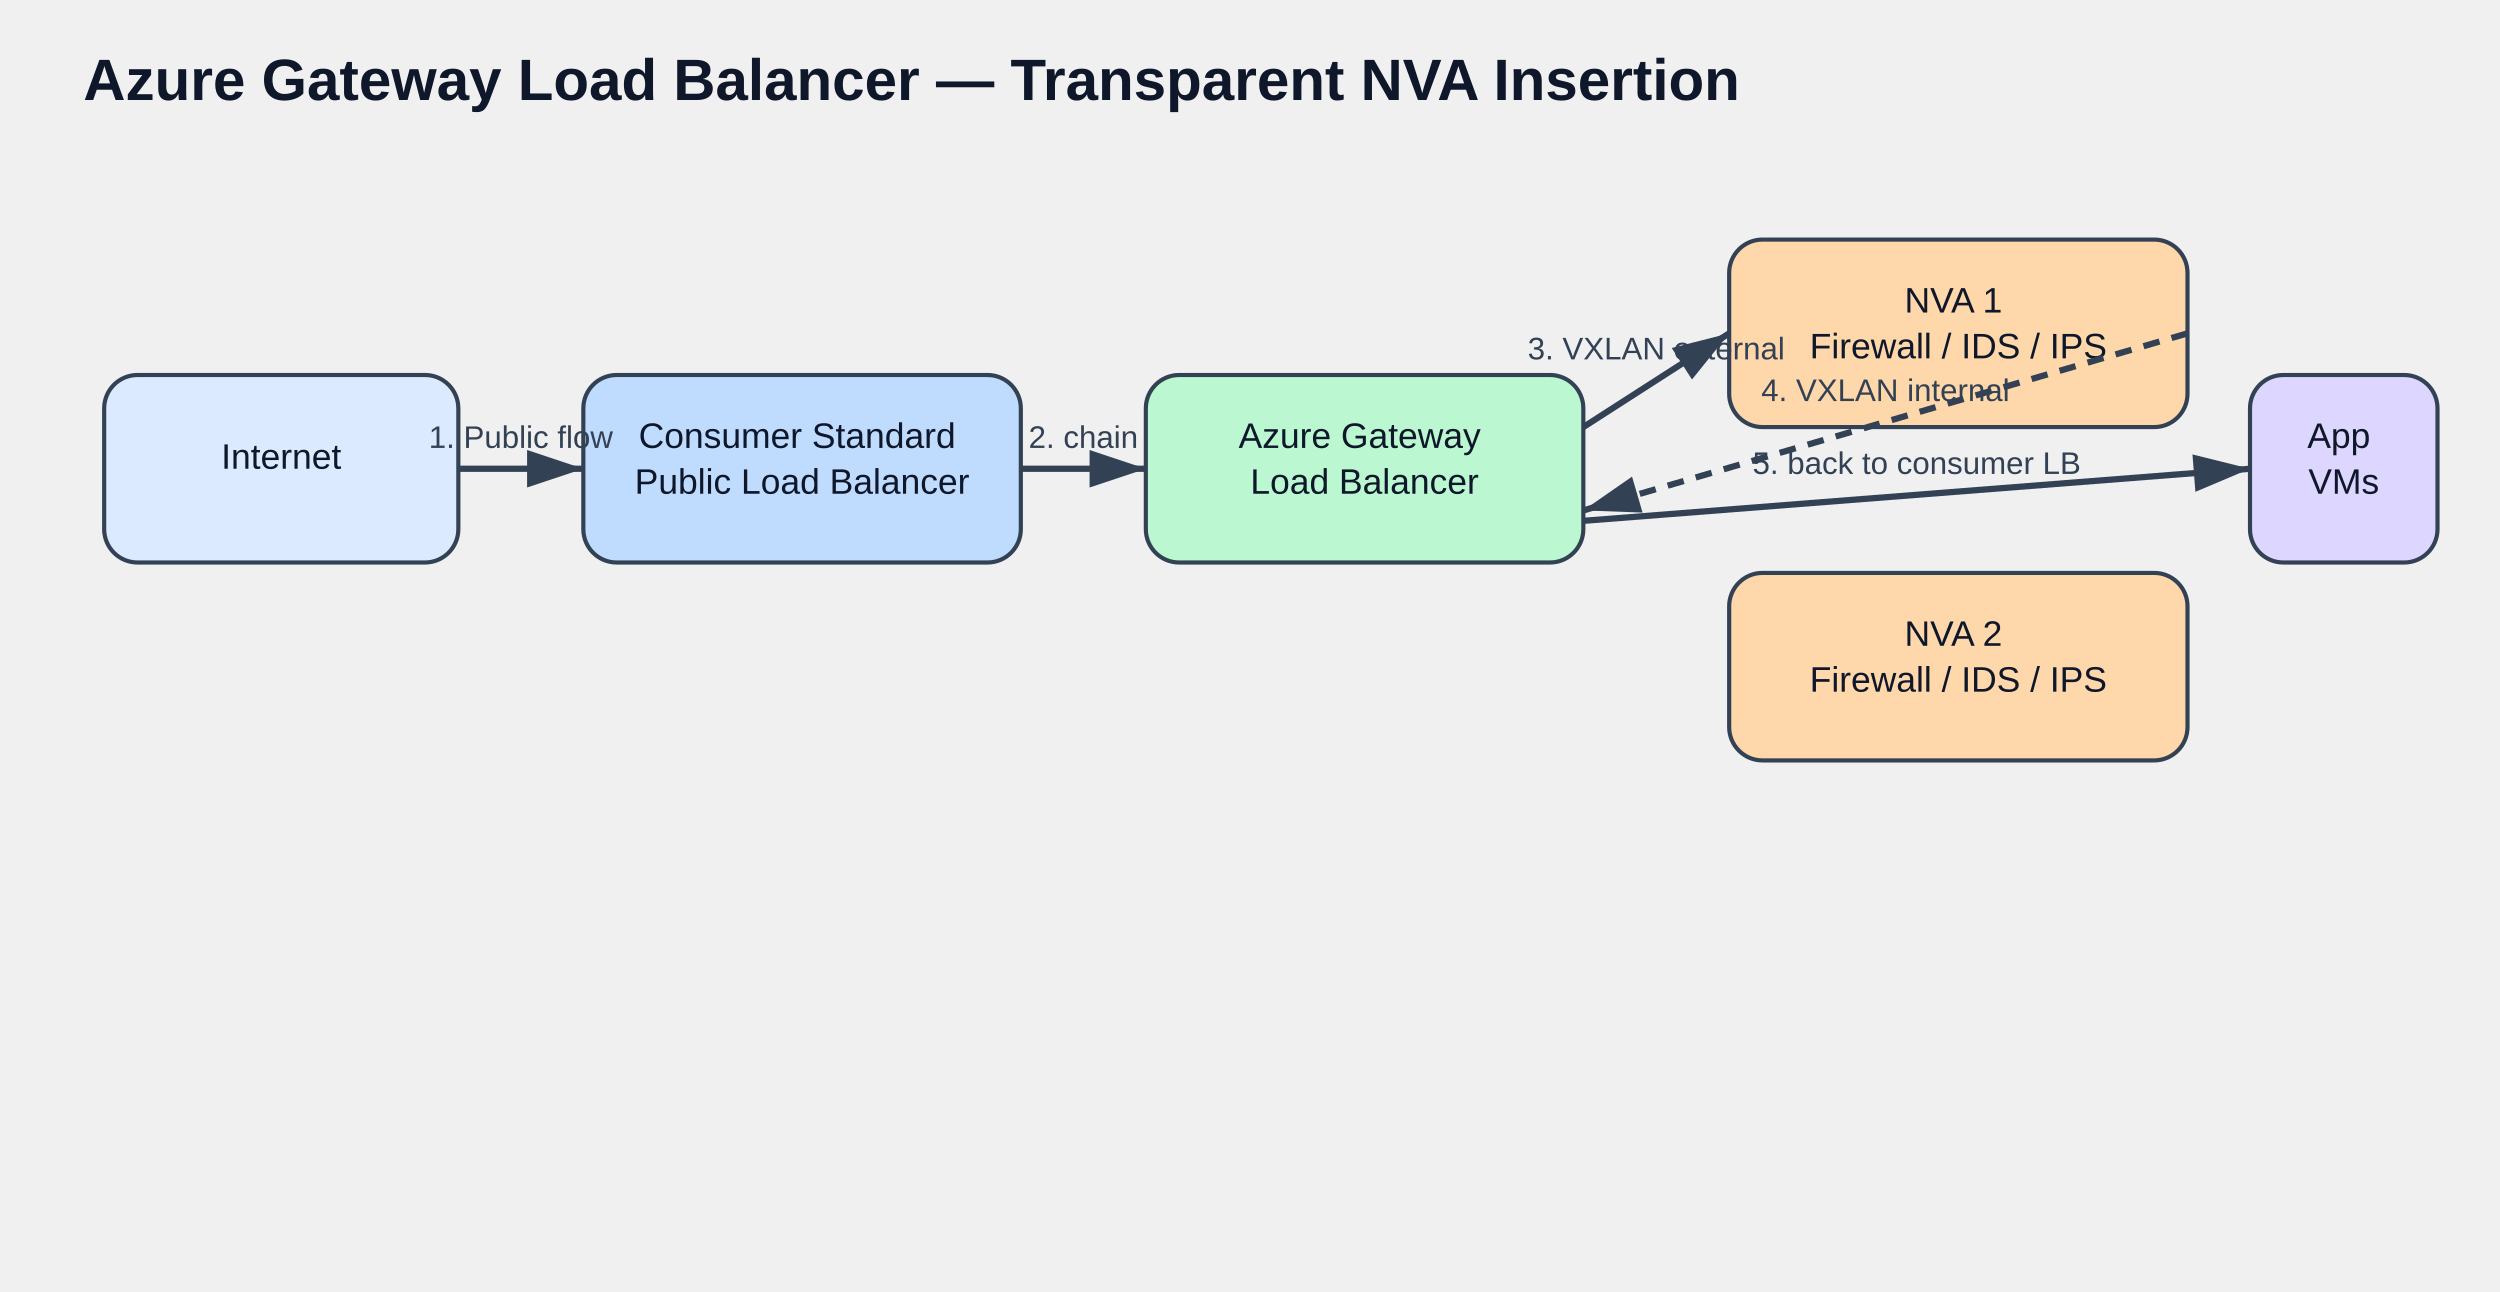
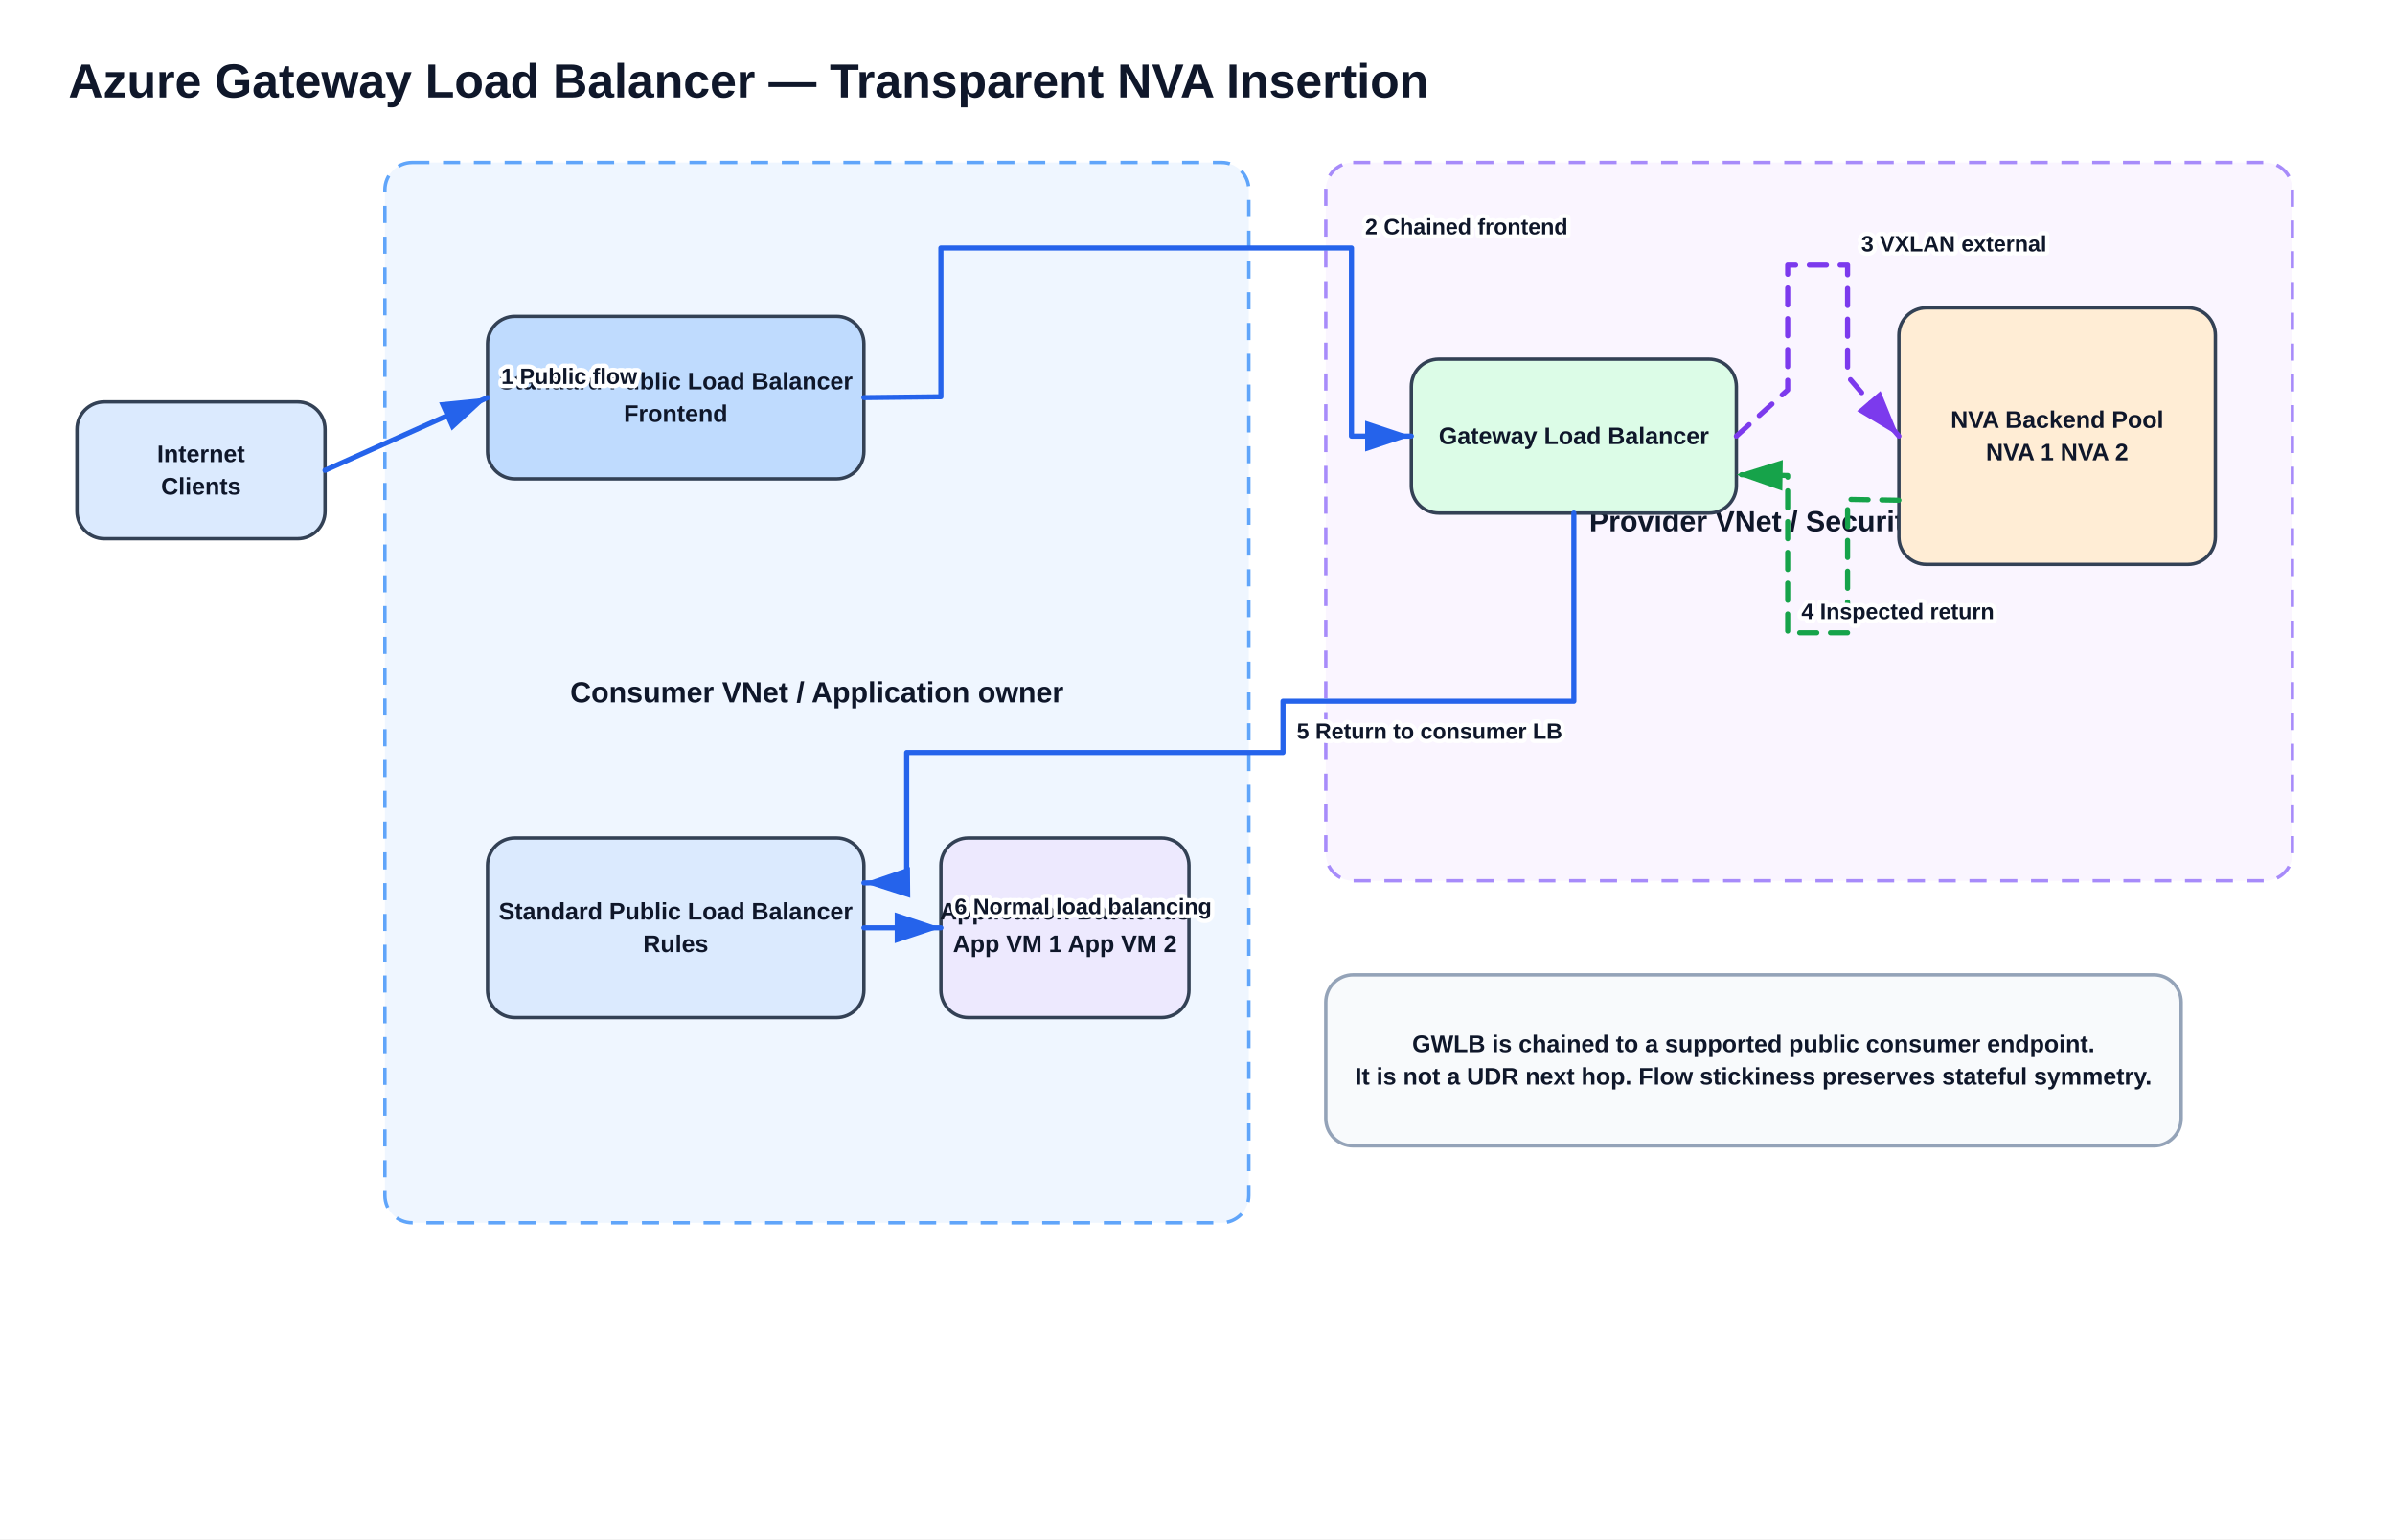
- <svg xmlns="http://www.w3.org/2000/svg" width="1200" height="620" viewBox="0 0 1200 620">
+ <svg xmlns="http://www.w3.org/2000/svg" width="1400" height="900" viewBox="0 0 1400 900">
  <defs>
-     <marker id="arrow" markerWidth="10" markerHeight="10" refX="9" refY="3" orient="auto">
-       <path d="M0,0 L0,6 L9,3 z" fill="#334155" />
+     <marker id="arrowBlue" markerWidth="10" markerHeight="10" refX="9" refY="3" orient="auto">
+       <path d="M0 0 L0 6 L9 3 z" fill="#2563eb" />
    </marker>
+     <marker id="arrowPurple" markerWidth="10" markerHeight="10" refX="9" refY="3" orient="auto">
+       <path d="M0 0 L0 6 L9 3 z" fill="#7c3aed" />
+     </marker>
+     <marker id="arrowGreen" markerWidth="10" markerHeight="10" refX="9" refY="3" orient="auto">
+       <path d="M0 0 L0 6 L9 3 z" fill="#16a34a" />
+     </marker>
+     <style>text{font-family:Arial,Helvetica,sans-serif;fill:#0f172a}.edgeLabel{font-size:13px;font-weight:700;paint-order:stroke;stroke:#fff;stroke-width:5px;stroke-linejoin:round}</style>
  </defs>
-   <text x="40" y="48" font-family="Arial" font-size="28" font-weight="700" fill="#0f172a">Azure Gateway Load Balancer — Transparent NVA Insertion</text>
-   <rect x="50" y="180" width="170" height="90" rx="16" fill="#dbeafe" stroke="#334155" stroke-width="2" />
-   <text x="135.0" y="225.0" text-anchor="middle" font-family="Arial" font-size="17" fill="#0f172a">Internet</text>
-   <rect x="280" y="180" width="210" height="90" rx="16" fill="#bfdbfe" stroke="#334155" stroke-width="2" />
-   <text x="385.0" y="225.0" text-anchor="middle" font-family="Arial" font-size="17" fill="#0f172a">
-     <tspan x="385.0" dy="-10">Consumer Standard</tspan>
-     <tspan x="385.0" dy="22">Public Load Balancer</tspan>
-   </text>
-   <rect x="550" y="180" width="210" height="90" rx="16" fill="#bbf7d0" stroke="#334155" stroke-width="2" />
-   <text x="655.0" y="225.0" text-anchor="middle" font-family="Arial" font-size="17" fill="#0f172a">
-     <tspan x="655.0" dy="-10">Azure Gateway</tspan>
-     <tspan x="655.0" dy="22">Load Balancer</tspan>
-   </text>
-   <rect x="830" y="115" width="220" height="90" rx="16" fill="#fed7aa" stroke="#334155" stroke-width="2" />
-   <text x="940.0" y="160.0" text-anchor="middle" font-family="Arial" font-size="17" fill="#0f172a">
-     <tspan x="940.0" dy="-10">NVA 1</tspan>
-     <tspan x="940.0" dy="22">Firewall / IDS / IPS</tspan>
-   </text>
-   <rect x="830" y="275" width="220" height="90" rx="16" fill="#fed7aa" stroke="#334155" stroke-width="2" />
-   <text x="940.0" y="320.0" text-anchor="middle" font-family="Arial" font-size="17" fill="#0f172a">
-     <tspan x="940.0" dy="-10">NVA 2</tspan>
-     <tspan x="940.0" dy="22">Firewall / IDS / IPS</tspan>
-   </text>
-   <rect x="1080" y="180" width="90" height="90" rx="16" fill="#ddd6fe" stroke="#334155" stroke-width="2" />
-   <text x="1125.0" y="225.0" text-anchor="middle" font-family="Arial" font-size="17" fill="#0f172a">
-     <tspan x="1125.0" dy="-10">App</tspan>
-     <tspan x="1125.0" dy="22">VMs</tspan>
-   </text>
-   <line x1="220" y1="225" x2="280" y2="225" stroke="#334155" stroke-width="3" marker-end="url(#arrow)" />
-   <text x="250.0" y="215.0" text-anchor="middle" font-family="Arial" font-size="15" fill="#334155">1. Public flow</text>
-   <line x1="490" y1="225" x2="550" y2="225" stroke="#334155" stroke-width="3" marker-end="url(#arrow)" />
-   <text x="520.0" y="215.0" text-anchor="middle" font-family="Arial" font-size="15" fill="#334155">2. chain</text>
-   <line x1="760" y1="205" x2="830" y2="160" stroke="#334155" stroke-width="3" marker-end="url(#arrow)" />
-   <text x="795.0" y="172.5" text-anchor="middle" font-family="Arial" font-size="15" fill="#334155">3. VXLAN external</text>
-   <line x1="1050" y1="160" x2="760" y2="245" stroke="#334155" stroke-width="3" marker-end="url(#arrow)" stroke-dasharray="8 6" />
-   <text x="905.0" y="192.5" text-anchor="middle" font-family="Arial" font-size="15" fill="#334155">4. VXLAN internal</text>
-   <line x1="760" y1="250" x2="1080" y2="225" stroke="#334155" stroke-width="3" marker-end="url(#arrow)" />
-   <text x="920.0" y="227.5" text-anchor="middle" font-family="Arial" font-size="15" fill="#334155">5. back to consumer LB</text>
+   <rect width="1400" height="900" fill="white" />
+   <text x="40.0" y="57.0" style="font-size:28px;font-weight:700">Azure Gateway Load Balancer — Transparent NVA Insertion</text>
+   <rect x="45" y="235" width="145" height="80" rx="16" fill="#dbeafe" stroke="#334155" stroke-width="2" />
+   <text x="117.5" y="270.167" text-anchor="middle" style="font-size:14px;font-weight:600">Internet</text>
+   <text x="117.5" y="289.167" text-anchor="middle" style="font-size:14px;font-weight:600">Clients</text>
+   <rect x="225" y="95" width="505" height="620" rx="16" fill="#eff6ff" stroke="#60a5fa" stroke-width="2" stroke-dasharray="10 8" />
+   <text x="477.5" y="410.667" text-anchor="middle" style="font-size:17px;font-weight:700">Consumer VNet / Application owner</text>
+   <rect x="285" y="185" width="220" height="95" rx="16" fill="#bfdbfe" stroke="#334155" stroke-width="2" />
+   <text x="395" y="227.667" text-anchor="middle" style="font-size:14px;font-weight:600">Standard Public Load Balancer</text>
+   <text x="395" y="246.667" text-anchor="middle" style="font-size:14px;font-weight:600">Frontend</text>
+   <rect x="285" y="490" width="220" height="105" rx="16" fill="#dbeafe" stroke="#334155" stroke-width="2" />
+   <text x="395" y="537.667" text-anchor="middle" style="font-size:14px;font-weight:600">Standard Public Load Balancer</text>
+   <text x="395" y="556.667" text-anchor="middle" style="font-size:14px;font-weight:600">Rules</text>
+   <rect x="550" y="490" width="145" height="105" rx="16" fill="#ede9fe" stroke="#334155" stroke-width="2" />
+   <text x="622.5" y="537.667" text-anchor="middle" style="font-size:14px;font-weight:600">Application Backends</text>
+   <text x="622.5" y="556.667" text-anchor="middle" style="font-size:14px;font-weight:600">App VM 1       App VM 2</text>
+   <rect x="775" y="95" width="565" height="420" rx="16" fill="#faf5ff" stroke="#a78bfa" stroke-width="2" stroke-dasharray="10 8" />
+   <text x="1057.5" y="310.667" text-anchor="middle" style="font-size:17px;font-weight:700">Provider VNet / Security service</text>
+   <rect x="825" y="210" width="190" height="90" rx="16" fill="#dcfce7" stroke="#334155" stroke-width="2" />
+   <text x="920" y="259.667" text-anchor="middle" style="font-size:14px;font-weight:600">Gateway Load Balancer</text>
+   <rect x="1110" y="180" width="185" height="150" rx="16" fill="#ffedd5" stroke="#334155" stroke-width="2" />
+   <text x="1202.5" y="250.167" text-anchor="middle" style="font-size:14px;font-weight:600">NVA Backend Pool</text>
+   <text x="1202.5" y="269.167" text-anchor="middle" style="font-size:14px;font-weight:600">NVA 1        NVA 2</text>
+   <rect x="775" y="570" width="500" height="100" rx="16" fill="#f8fafc" stroke="#94a3b8" stroke-width="2" />
+   <text x="1025" y="615.167" text-anchor="middle" style="font-size:14px;font-weight:600">GWLB is chained to a supported public consumer endpoint.</text>
+   <text x="1025" y="634.167" text-anchor="middle" style="font-size:14px;font-weight:600">It is not a UDR next hop. Flow stickiness preserves stateful symmetry.</text>
+   <path d="M 190,275 L 285,232.5" fill="none" stroke="#2563eb" stroke-width="3" stroke-linejoin="round" stroke-linecap="round" marker-end="url(#arrowBlue)" />
+   <text x="293" y="224.5" class="edgeLabel" fill="#2563eb">1  Public flow</text>
+   <path d="M 505,232.5 L 550,232 L 550,145 L 790,145 L 790,255 L 825,255" fill="none" stroke="#2563eb" stroke-width="3" stroke-linejoin="round" stroke-linecap="round" marker-end="url(#arrowBlue)" />
+   <text x="798" y="137" class="edgeLabel" fill="#2563eb">2  Chained frontend</text>
+   <path d="M 1015,255 L 1045,228 L 1045,155 L 1080,155 L 1080,220 L 1110,255" fill="none" stroke="#7c3aed" stroke-width="3" stroke-linejoin="round" stroke-linecap="round" stroke-dasharray="10 8" marker-end="url(#arrowPurple)" />
+   <text x="1088" y="147" class="edgeLabel" fill="#7c3aed">3  VXLAN external</text>
+   <path d="M 1110,292.5 L 1080,292 L 1080,370 L 1045,370 L 1045,278 L 1015,277.5" fill="none" stroke="#16a34a" stroke-width="3" stroke-linejoin="round" stroke-linecap="round" stroke-dasharray="10 8" marker-end="url(#arrowGreen)" />
+   <text x="1053" y="362" class="edgeLabel" fill="#16a34a">4  Inspected return</text>
+   <path d="M 920,300 L 920,410 L 750,410 L 750,440 L 530,440 L 530,516 L 505,516.25" fill="none" stroke="#2563eb" stroke-width="3" stroke-linejoin="round" stroke-linecap="round" marker-end="url(#arrowBlue)" />
+   <text x="758" y="432" class="edgeLabel" fill="#2563eb">5  Return to consumer LB</text>
+   <path d="M 505,542.5 L 550,542.5" fill="none" stroke="#2563eb" stroke-width="3" stroke-linejoin="round" stroke-linecap="round" marker-end="url(#arrowBlue)" />
+   <text x="558" y="534.5" class="edgeLabel" fill="#2563eb">6  Normal load balancing</text>
</svg>
